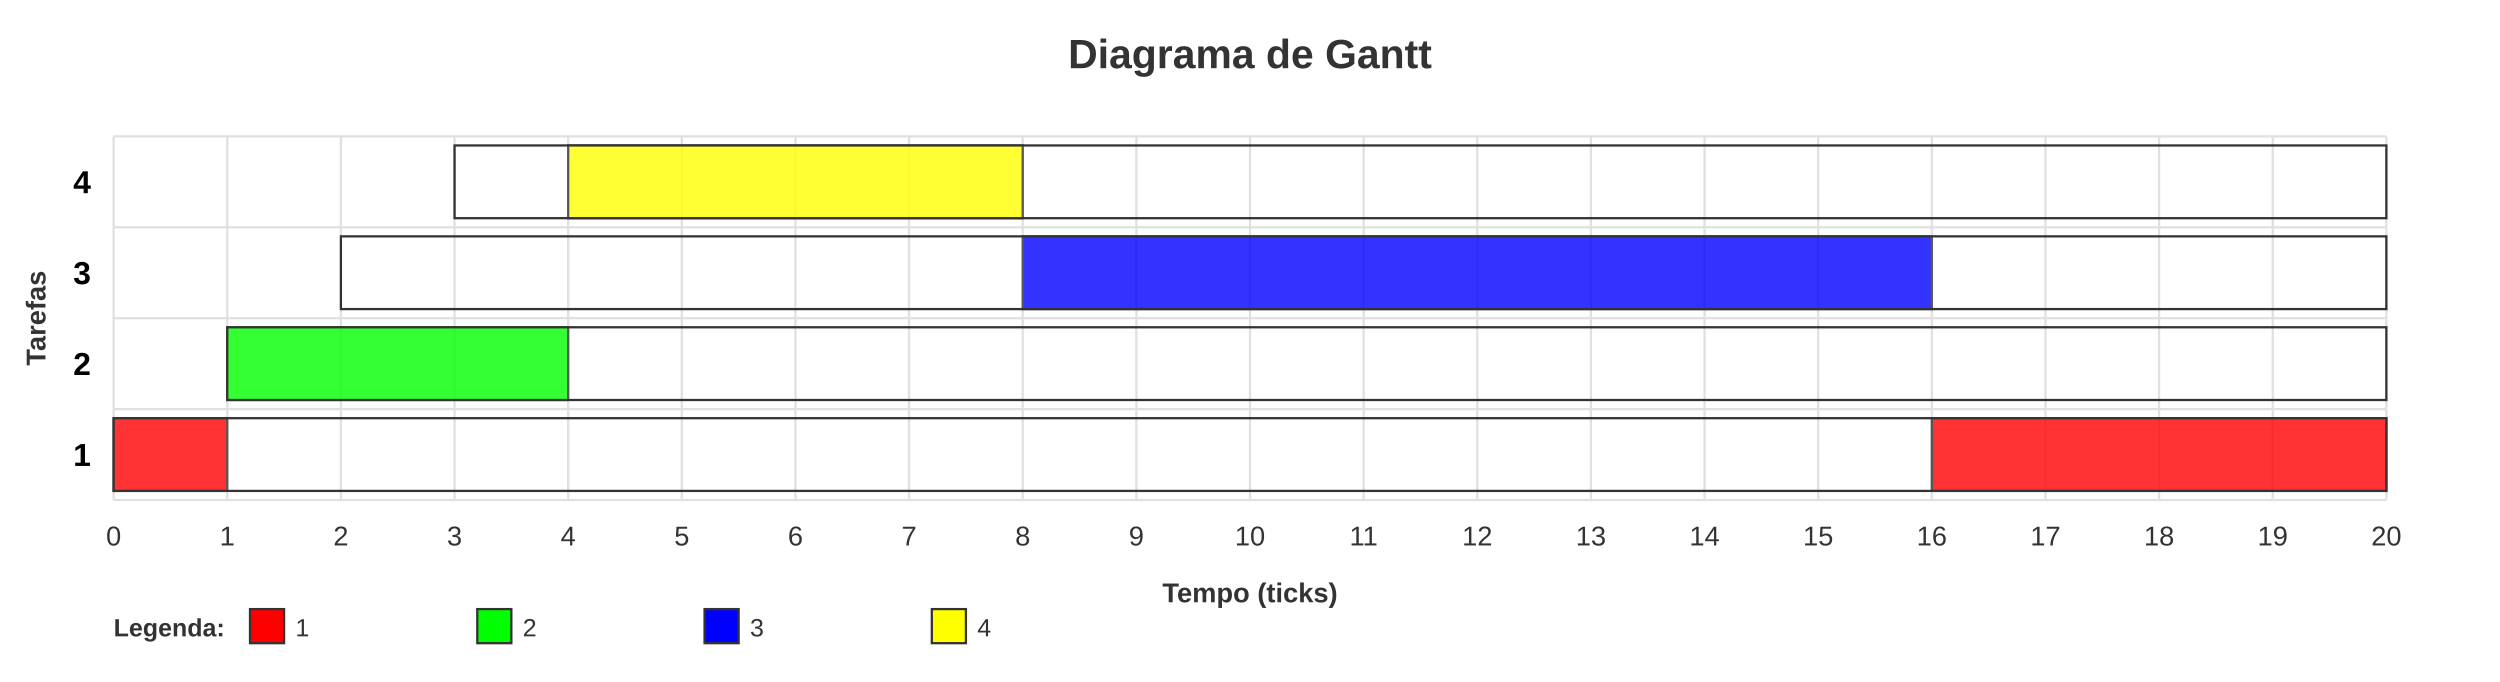
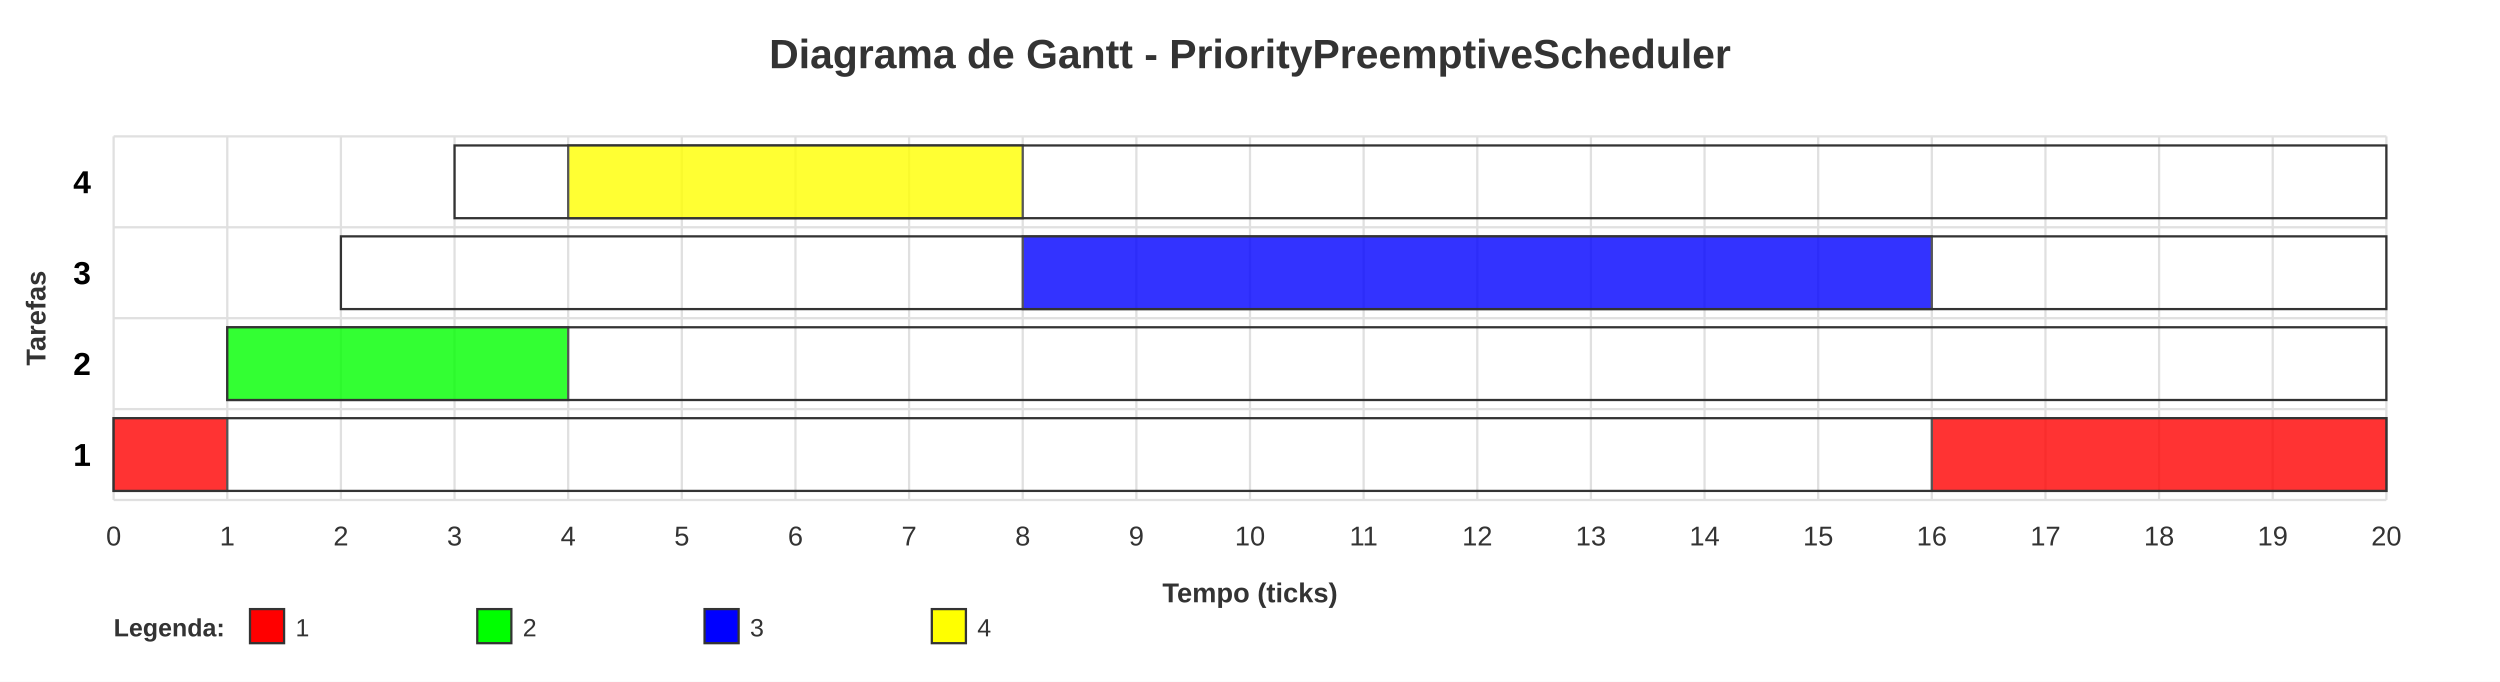
<svg xmlns="http://www.w3.org/2000/svg" width="1100" height="300">
  <defs>
    <style>
        .task-label { font-family: Arial; font-size: 14px; font-weight: bold; }
        .axis-label { font-family: Arial; font-size: 12px; fill: #333; }
        .grid-line { stroke: #E0E0E0; stroke-width: 1; }
        .title { font-family: Arial; font-size: 18px; font-weight: bold; fill: #333; }
        .legend-text { font-family: Arial; font-size: 11px; fill: #333; }
    </style>
  </defs>
  <rect width="1100" height="300" fill="#FFF" />
-   <text x="550.0" y="30" text-anchor="middle" class="title">Diagrama de Gantt</text>
+   <text x="550.0" y="30" text-anchor="middle" class="title">Diagrama de Gantt - PriorityPreemptiveScheduler</text>
  <line x1="50" y1="60" x2="50" y2="220" class="grid-line" />
  <line x1="100" y1="60" x2="100" y2="220" class="grid-line" />
  <line x1="150" y1="60" x2="150" y2="220" class="grid-line" />
  <line x1="200" y1="60" x2="200" y2="220" class="grid-line" />
  <line x1="250" y1="60" x2="250" y2="220" class="grid-line" />
  <line x1="300" y1="60" x2="300" y2="220" class="grid-line" />
  <line x1="350" y1="60" x2="350" y2="220" class="grid-line" />
  <line x1="400" y1="60" x2="400" y2="220" class="grid-line" />
  <line x1="450" y1="60" x2="450" y2="220" class="grid-line" />
  <line x1="500" y1="60" x2="500" y2="220" class="grid-line" />
  <line x1="550" y1="60" x2="550" y2="220" class="grid-line" />
  <line x1="600" y1="60" x2="600" y2="220" class="grid-line" />
  <line x1="650" y1="60" x2="650" y2="220" class="grid-line" />
  <line x1="700" y1="60" x2="700" y2="220" class="grid-line" />
  <line x1="750" y1="60" x2="750" y2="220" class="grid-line" />
  <line x1="800" y1="60" x2="800" y2="220" class="grid-line" />
  <line x1="850" y1="60" x2="850" y2="220" class="grid-line" />
  <line x1="900" y1="60" x2="900" y2="220" class="grid-line" />
  <line x1="950" y1="60" x2="950" y2="220" class="grid-line" />
  <line x1="1000" y1="60" x2="1000" y2="220" class="grid-line" />
  <line x1="1050" y1="60" x2="1050" y2="220" class="grid-line" />
  <line x1="50" y1="60" x2="1050" y2="60" class="grid-line" />
  <line x1="50" y1="100" x2="1050" y2="100" class="grid-line" />
  <line x1="50" y1="140" x2="1050" y2="140" class="grid-line" />
  <line x1="50" y1="180" x2="1050" y2="180" class="grid-line" />
  <line x1="50" y1="220" x2="1050" y2="220" class="grid-line" />
  <text x="50" y="240" text-anchor="middle" class="axis-label">0</text>
  <text x="100" y="240" text-anchor="middle" class="axis-label">1</text>
  <text x="150" y="240" text-anchor="middle" class="axis-label">2</text>
  <text x="200" y="240" text-anchor="middle" class="axis-label">3</text>
  <text x="250" y="240" text-anchor="middle" class="axis-label">4</text>
  <text x="300" y="240" text-anchor="middle" class="axis-label">5</text>
  <text x="350" y="240" text-anchor="middle" class="axis-label">6</text>
  <text x="400" y="240" text-anchor="middle" class="axis-label">7</text>
  <text x="450" y="240" text-anchor="middle" class="axis-label">8</text>
  <text x="500" y="240" text-anchor="middle" class="axis-label">9</text>
  <text x="550" y="240" text-anchor="middle" class="axis-label">10</text>
  <text x="600" y="240" text-anchor="middle" class="axis-label">11</text>
  <text x="650" y="240" text-anchor="middle" class="axis-label">12</text>
  <text x="700" y="240" text-anchor="middle" class="axis-label">13</text>
  <text x="750" y="240" text-anchor="middle" class="axis-label">14</text>
  <text x="800" y="240" text-anchor="middle" class="axis-label">15</text>
  <text x="850" y="240" text-anchor="middle" class="axis-label">16</text>
  <text x="900" y="240" text-anchor="middle" class="axis-label">17</text>
  <text x="950" y="240" text-anchor="middle" class="axis-label">18</text>
  <text x="1000" y="240" text-anchor="middle" class="axis-label">19</text>
  <text x="1050" y="240" text-anchor="middle" class="axis-label">20</text>
  <text x="550.0" y="265" text-anchor="middle" class="axis-label" font-weight="bold">Tempo (ticks)</text>
  <text x="40" y="85.0" text-anchor="end" class="task-label">4</text>
  <text x="40" y="125.0" text-anchor="end" class="task-label">3</text>
  <text x="40" y="165.0" text-anchor="end" class="task-label">2</text>
  <text x="40" y="205.0" text-anchor="end" class="task-label">1</text>
  <text x="20" y="140.0" text-anchor="middle" class="axis-label" font-weight="bold" transform="rotate(-90 20 140.0)">Tarefas</text>
  <rect x="200" y="64" width="850" height="32" fill="none" stroke="#333" stroke-width="1" />
  <rect x="150" y="104" width="900" height="32" fill="none" stroke="#333" stroke-width="1" />
  <rect x="100" y="144" width="950" height="32" fill="none" stroke="#333" stroke-width="1" />
  <rect x="50" y="184" width="1000" height="32" fill="none" stroke="#333" stroke-width="1" />
  <rect x="250" y="64" width="200" height="32" fill="#FFFF00" stroke="#333" stroke-width="1" opacity="0.8" />
  <rect x="450" y="104" width="400" height="32" fill="#0000FF" stroke="#333" stroke-width="1" opacity="0.8" />
  <rect x="100" y="144" width="150" height="32" fill="#00FF00" stroke="#333" stroke-width="1" opacity="0.8" />
  <rect x="50" y="184" width="50" height="32" fill="#FF0000" stroke="#333" stroke-width="1" opacity="0.8" />
  <rect x="850" y="184" width="200" height="32" fill="#FF0000" stroke="#333" stroke-width="1" opacity="0.8" />
  <text x="50" y="280" class="legend-text" font-weight="bold">Legenda:</text>
  <rect x="110" y="268" width="15" height="15" fill="#FF0000" stroke="#333" stroke-width="1" />
  <text x="130" y="280" class="legend-text">1</text>
  <rect x="210" y="268" width="15" height="15" fill="#00FF00" stroke="#333" stroke-width="1" />
  <text x="230" y="280" class="legend-text">2</text>
  <rect x="310" y="268" width="15" height="15" fill="#0000FF" stroke="#333" stroke-width="1" />
  <text x="330" y="280" class="legend-text">3</text>
  <rect x="410" y="268" width="15" height="15" fill="#FFFF00" stroke="#333" stroke-width="1" />
  <text x="430" y="280" class="legend-text">4</text>
</svg>
